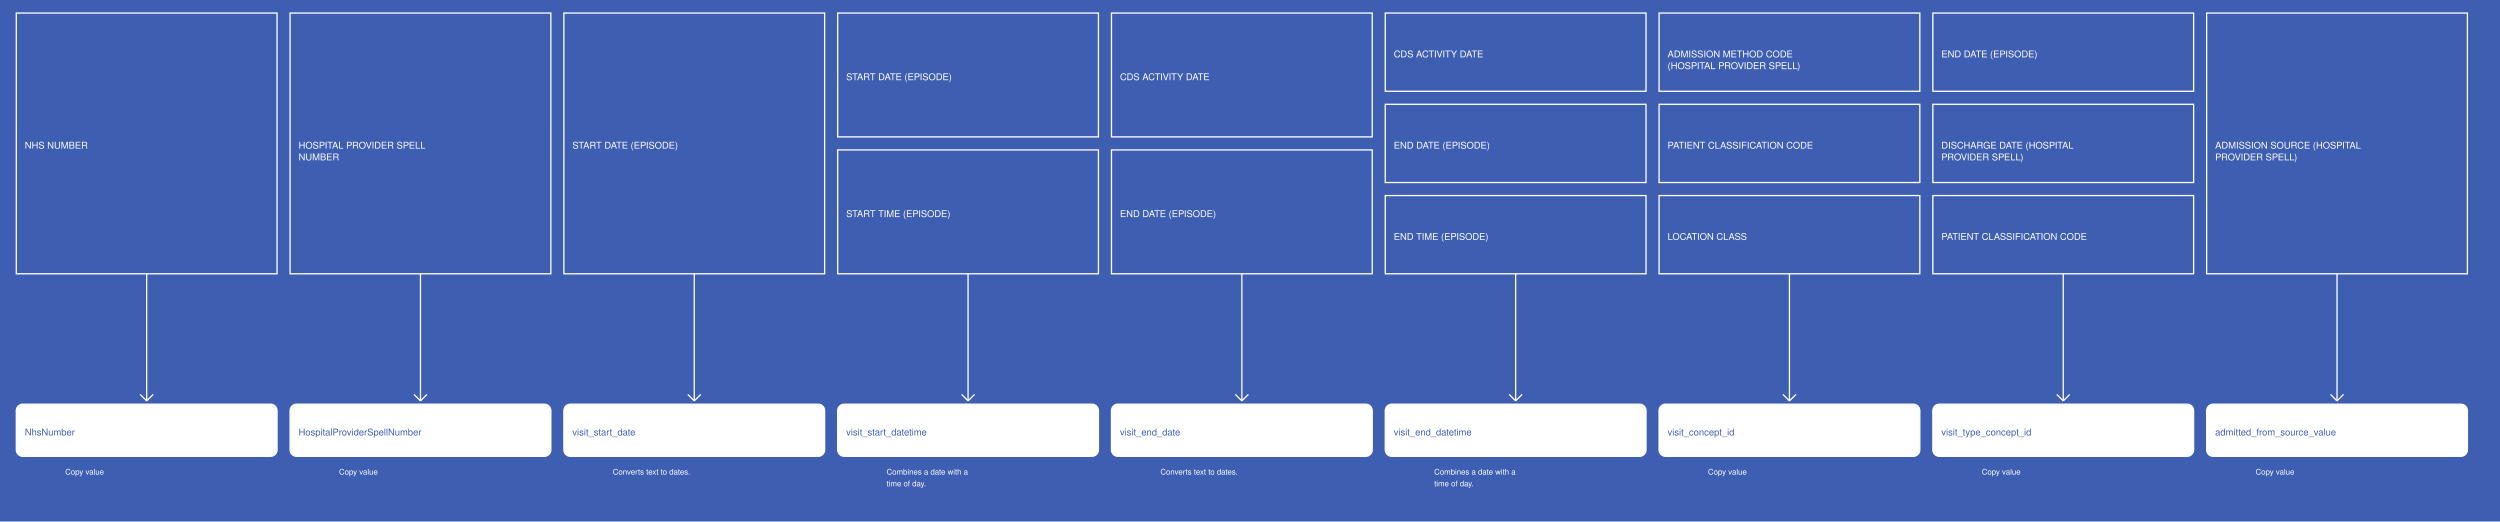
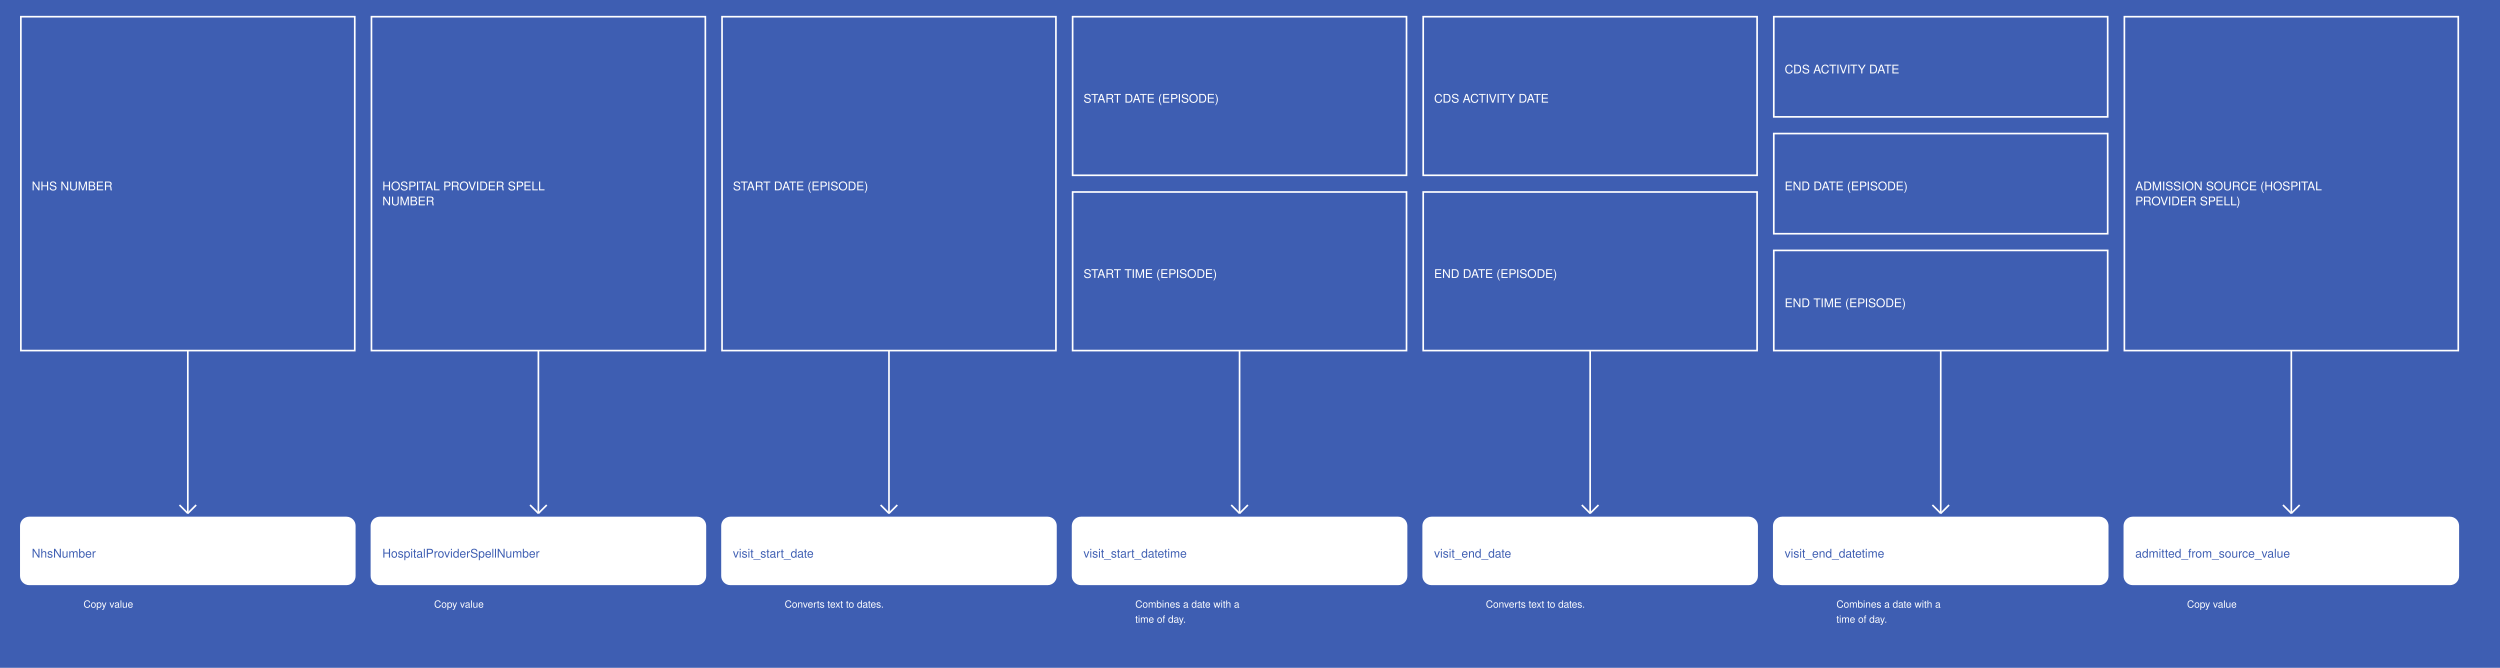
- <svg xmlns="http://www.w3.org/2000/svg" width="3835" height="800">
+ <svg xmlns="http://www.w3.org/2000/svg" width="2995" height="800">
  <rect width="100%" height="100%" fill="#3E5EB2" />
  <g>
    <rect x="25" y="20" width="400" height="400" fill="#3E5EB2" stroke="white" stroke-width="2" />
    <text x="38" y="228" fill="white" font-family="Helvetica" font-size="1.2em" text-anchor="start">NHS NUMBER</text>
  </g>
  <g>
    <line x1="225" y1="420" x2="225" y2="615" stroke="white" stroke-width="2" />
    <line x1="215" y1="605" x2="225" y2="615" stroke="white" stroke-width="2" />
    <line x1="235" y1="605" x2="225" y2="615" stroke="white" stroke-width="2" />
    <text x="100" y="728" fill="white" font-size="1em" font-family="Helvetica">Copy value</text>
  </g>
  <g>
    <rect x="25" y="620" width="400" height="80" fill="white" stroke="white" stroke-width="2" rx="10" />
    <text x="38" y="668" fill="#3E5EB2" font-family="Helvetica" font-size="1.2em" text-anchor="start">NhsNumber</text>
  </g>
  <g>
    <rect x="445" y="20" width="400" height="400" fill="#3E5EB2" stroke="white" stroke-width="2" />
    <text x="458" y="228" fill="white" font-family="Helvetica" font-size="1.2em" text-anchor="start">HOSPITAL PROVIDER SPELL</text>
    <text x="458" y="246" fill="white" font-family="Helvetica" font-size="1.2em" text-anchor="start">NUMBER</text>
  </g>
  <g>
    <line x1="645" y1="420" x2="645" y2="615" stroke="white" stroke-width="2" />
    <line x1="635" y1="605" x2="645" y2="615" stroke="white" stroke-width="2" />
    <line x1="655" y1="605" x2="645" y2="615" stroke="white" stroke-width="2" />
    <text x="520" y="728" fill="white" font-size="1em" font-family="Helvetica">Copy value</text>
  </g>
  <g>
    <rect x="445" y="620" width="400" height="80" fill="white" stroke="white" stroke-width="2" rx="10" />
    <text x="458" y="668" fill="#3E5EB2" font-family="Helvetica" font-size="1.2em" text-anchor="start">HospitalProviderSpellNumber</text>
  </g>
  <g>
    <rect x="865" y="20" width="400" height="400" fill="#3E5EB2" stroke="white" stroke-width="2" />
    <text x="878" y="228" fill="white" font-family="Helvetica" font-size="1.2em" text-anchor="start">START DATE (EPISODE)</text>
  </g>
  <g>
    <line x1="1065" y1="420" x2="1065" y2="615" stroke="white" stroke-width="2" />
    <line x1="1055" y1="605" x2="1065" y2="615" stroke="white" stroke-width="2" />
    <line x1="1075" y1="605" x2="1065" y2="615" stroke="white" stroke-width="2" />
    <text x="940" y="728" fill="white" font-size="1em" font-family="Helvetica">Converts text to dates.</text>
  </g>
  <g>
    <rect x="865" y="620" width="400" height="80" fill="white" stroke="white" stroke-width="2" rx="10" />
    <text x="878" y="668" fill="#3E5EB2" font-family="Helvetica" font-size="1.2em" text-anchor="start">visit_start_date</text>
  </g>
  <g>
    <rect x="1285" y="20" width="400" height="190" fill="#3E5EB2" stroke="white" stroke-width="2" />
    <text x="1298" y="123" fill="white" font-family="Helvetica" font-size="1.2em" text-anchor="start">START DATE (EPISODE)</text>
  </g>
  <g>
    <rect x="1285" y="230" width="400" height="190" fill="#3E5EB2" stroke="white" stroke-width="2" />
    <text x="1298" y="333" fill="white" font-family="Helvetica" font-size="1.2em" text-anchor="start">START TIME (EPISODE)</text>
  </g>
  <g>
    <line x1="1485" y1="420" x2="1485" y2="615" stroke="white" stroke-width="2" />
    <line x1="1475" y1="605" x2="1485" y2="615" stroke="white" stroke-width="2" />
    <line x1="1495" y1="605" x2="1485" y2="615" stroke="white" stroke-width="2" />
    <text x="1360" y="728" fill="white" font-size="1em" font-family="Helvetica">Combines a date with a</text>
    <text x="1360" y="746" fill="white" font-size="1em" font-family="Helvetica">time of day.</text>
  </g>
  <g>
    <rect x="1285" y="620" width="400" height="80" fill="white" stroke="white" stroke-width="2" rx="10" />
    <text x="1298" y="668" fill="#3E5EB2" font-family="Helvetica" font-size="1.2em" text-anchor="start">visit_start_datetime</text>
  </g>
  <g>
    <rect x="1705" y="20" width="400" height="190" fill="#3E5EB2" stroke="white" stroke-width="2" />
    <text x="1718" y="123" fill="white" font-family="Helvetica" font-size="1.2em" text-anchor="start">CDS ACTIVITY DATE</text>
  </g>
  <g>
    <rect x="1705" y="230" width="400" height="190" fill="#3E5EB2" stroke="white" stroke-width="2" />
    <text x="1718" y="333" fill="white" font-family="Helvetica" font-size="1.2em" text-anchor="start">END DATE (EPISODE)</text>
  </g>
  <g>
    <line x1="1905" y1="420" x2="1905" y2="615" stroke="white" stroke-width="2" />
    <line x1="1895" y1="605" x2="1905" y2="615" stroke="white" stroke-width="2" />
    <line x1="1915" y1="605" x2="1905" y2="615" stroke="white" stroke-width="2" />
    <text x="1780" y="728" fill="white" font-size="1em" font-family="Helvetica">Converts text to dates.</text>
  </g>
  <g>
    <rect x="1705" y="620" width="400" height="80" fill="white" stroke="white" stroke-width="2" rx="10" />
    <text x="1718" y="668" fill="#3E5EB2" font-family="Helvetica" font-size="1.2em" text-anchor="start">visit_end_date</text>
  </g>
  <g>
    <rect x="2125" y="20" width="400" height="120" fill="#3E5EB2" stroke="white" stroke-width="2" />
    <text x="2138" y="88" fill="white" font-family="Helvetica" font-size="1.2em" text-anchor="start">CDS ACTIVITY DATE</text>
  </g>
  <g>
    <rect x="2125" y="160" width="400" height="120" fill="#3E5EB2" stroke="white" stroke-width="2" />
    <text x="2138" y="228" fill="white" font-family="Helvetica" font-size="1.2em" text-anchor="start">END DATE (EPISODE)</text>
  </g>
  <g>
    <rect x="2125" y="300" width="400" height="120" fill="#3E5EB2" stroke="white" stroke-width="2" />
    <text x="2138" y="368" fill="white" font-family="Helvetica" font-size="1.2em" text-anchor="start">END TIME (EPISODE)</text>
  </g>
  <g>
    <line x1="2325" y1="420" x2="2325" y2="615" stroke="white" stroke-width="2" />
    <line x1="2315" y1="605" x2="2325" y2="615" stroke="white" stroke-width="2" />
    <line x1="2335" y1="605" x2="2325" y2="615" stroke="white" stroke-width="2" />
    <text x="2200" y="728" fill="white" font-size="1em" font-family="Helvetica">Combines a date with a</text>
    <text x="2200" y="746" fill="white" font-size="1em" font-family="Helvetica">time of day.</text>
  </g>
  <g>
    <rect x="2125" y="620" width="400" height="80" fill="white" stroke="white" stroke-width="2" rx="10" />
    <text x="2138" y="668" fill="#3E5EB2" font-family="Helvetica" font-size="1.2em" text-anchor="start">visit_end_datetime</text>
  </g>
  <g>
-     <rect x="2545" y="20" width="400" height="120" fill="#3E5EB2" stroke="white" stroke-width="2" />
-     <text x="2558" y="88" fill="white" font-family="Helvetica" font-size="1.2em" text-anchor="start">ADMISSION METHOD CODE</text>
-     <text x="2558" y="106" fill="white" font-family="Helvetica" font-size="1.2em" text-anchor="start">(HOSPITAL PROVIDER SPELL)</text>
-   </g>
-   <g>
-     <rect x="2545" y="160" width="400" height="120" fill="#3E5EB2" stroke="white" stroke-width="2" />
-     <text x="2558" y="228" fill="white" font-family="Helvetica" font-size="1.2em" text-anchor="start">PATIENT CLASSIFICATION CODE</text>
-   </g>
-   <g>
-     <rect x="2545" y="300" width="400" height="120" fill="#3E5EB2" stroke="white" stroke-width="2" />
-     <text x="2558" y="368" fill="white" font-family="Helvetica" font-size="1.2em" text-anchor="start">LOCATION CLASS</text>
+     <rect x="2545" y="20" width="400" height="400" fill="#3E5EB2" stroke="white" stroke-width="2" />
+     <text x="2558" y="228" fill="white" font-family="Helvetica" font-size="1.2em" text-anchor="start">ADMISSION SOURCE (HOSPITAL</text>
+     <text x="2558" y="246" fill="white" font-family="Helvetica" font-size="1.2em" text-anchor="start">PROVIDER SPELL)</text>
  </g>
  <g>
    <line x1="2745" y1="420" x2="2745" y2="615" stroke="white" stroke-width="2" />
    <line x1="2735" y1="605" x2="2745" y2="615" stroke="white" stroke-width="2" />
    <line x1="2755" y1="605" x2="2745" y2="615" stroke="white" stroke-width="2" />
    <text x="2620" y="728" fill="white" font-size="1em" font-family="Helvetica">Copy value</text>
  </g>
  <g>
    <rect x="2545" y="620" width="400" height="80" fill="white" stroke="white" stroke-width="2" rx="10" />
-     <text x="2558" y="668" fill="#3E5EB2" font-family="Helvetica" font-size="1.2em" text-anchor="start">visit_concept_id</text>
-   </g>
-   <g>
-     <rect x="2965" y="20" width="400" height="120" fill="#3E5EB2" stroke="white" stroke-width="2" />
-     <text x="2978" y="88" fill="white" font-family="Helvetica" font-size="1.2em" text-anchor="start">END DATE (EPISODE)</text>
-   </g>
-   <g>
-     <rect x="2965" y="160" width="400" height="120" fill="#3E5EB2" stroke="white" stroke-width="2" />
-     <text x="2978" y="228" fill="white" font-family="Helvetica" font-size="1.2em" text-anchor="start">DISCHARGE DATE (HOSPITAL</text>
-     <text x="2978" y="246" fill="white" font-family="Helvetica" font-size="1.2em" text-anchor="start">PROVIDER SPELL)</text>
-   </g>
-   <g>
-     <rect x="2965" y="300" width="400" height="120" fill="#3E5EB2" stroke="white" stroke-width="2" />
-     <text x="2978" y="368" fill="white" font-family="Helvetica" font-size="1.2em" text-anchor="start">PATIENT CLASSIFICATION CODE</text>
-   </g>
-   <g>
-     <line x1="3165" y1="420" x2="3165" y2="615" stroke="white" stroke-width="2" />
-     <line x1="3155" y1="605" x2="3165" y2="615" stroke="white" stroke-width="2" />
-     <line x1="3175" y1="605" x2="3165" y2="615" stroke="white" stroke-width="2" />
-     <text x="3040" y="728" fill="white" font-size="1em" font-family="Helvetica">Copy value</text>
-   </g>
-   <g>
-     <rect x="2965" y="620" width="400" height="80" fill="white" stroke="white" stroke-width="2" rx="10" />
-     <text x="2978" y="668" fill="#3E5EB2" font-family="Helvetica" font-size="1.2em" text-anchor="start">visit_type_concept_id</text>
-   </g>
-   <g>
-     <rect x="3385" y="20" width="400" height="400" fill="#3E5EB2" stroke="white" stroke-width="2" />
-     <text x="3398" y="228" fill="white" font-family="Helvetica" font-size="1.2em" text-anchor="start">ADMISSION SOURCE (HOSPITAL</text>
-     <text x="3398" y="246" fill="white" font-family="Helvetica" font-size="1.2em" text-anchor="start">PROVIDER SPELL)</text>
-   </g>
-   <g>
-     <line x1="3585" y1="420" x2="3585" y2="615" stroke="white" stroke-width="2" />
-     <line x1="3575" y1="605" x2="3585" y2="615" stroke="white" stroke-width="2" />
-     <line x1="3595" y1="605" x2="3585" y2="615" stroke="white" stroke-width="2" />
-     <text x="3460" y="728" fill="white" font-size="1em" font-family="Helvetica">Copy value</text>
-   </g>
-   <g>
-     <rect x="3385" y="620" width="400" height="80" fill="white" stroke="white" stroke-width="2" rx="10" />
-     <text x="3398" y="668" fill="#3E5EB2" font-family="Helvetica" font-size="1.2em" text-anchor="start">admitted_from_source_value</text>
+     <text x="2558" y="668" fill="#3E5EB2" font-family="Helvetica" font-size="1.2em" text-anchor="start">admitted_from_source_value</text>
  </g>
</svg>
